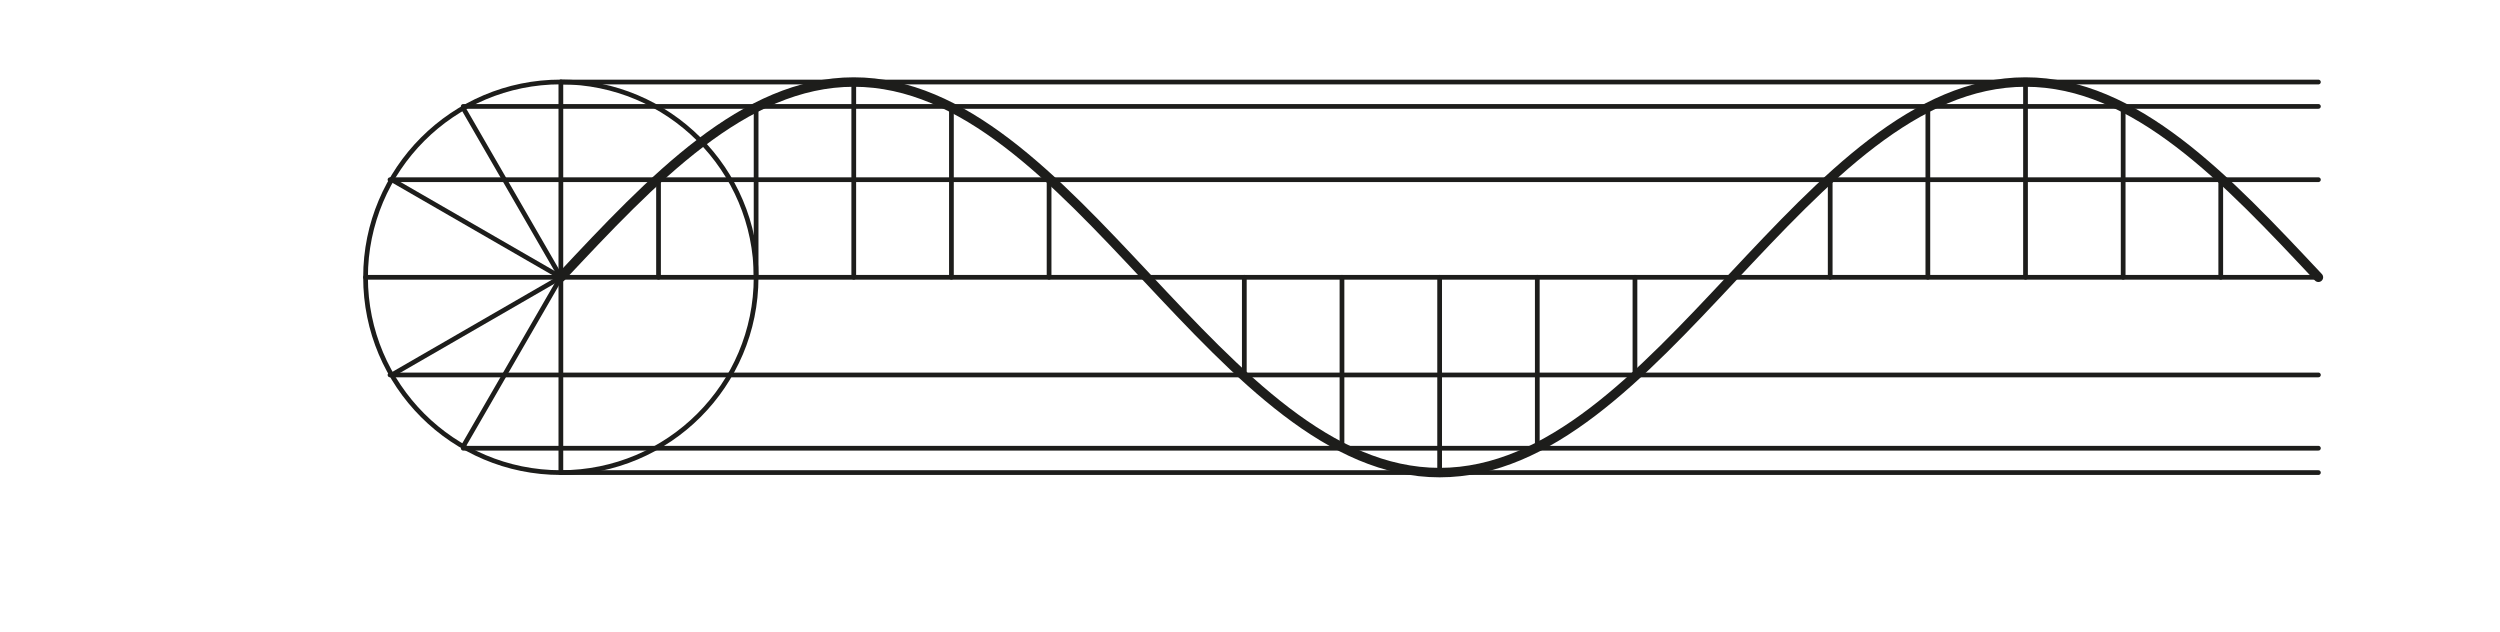
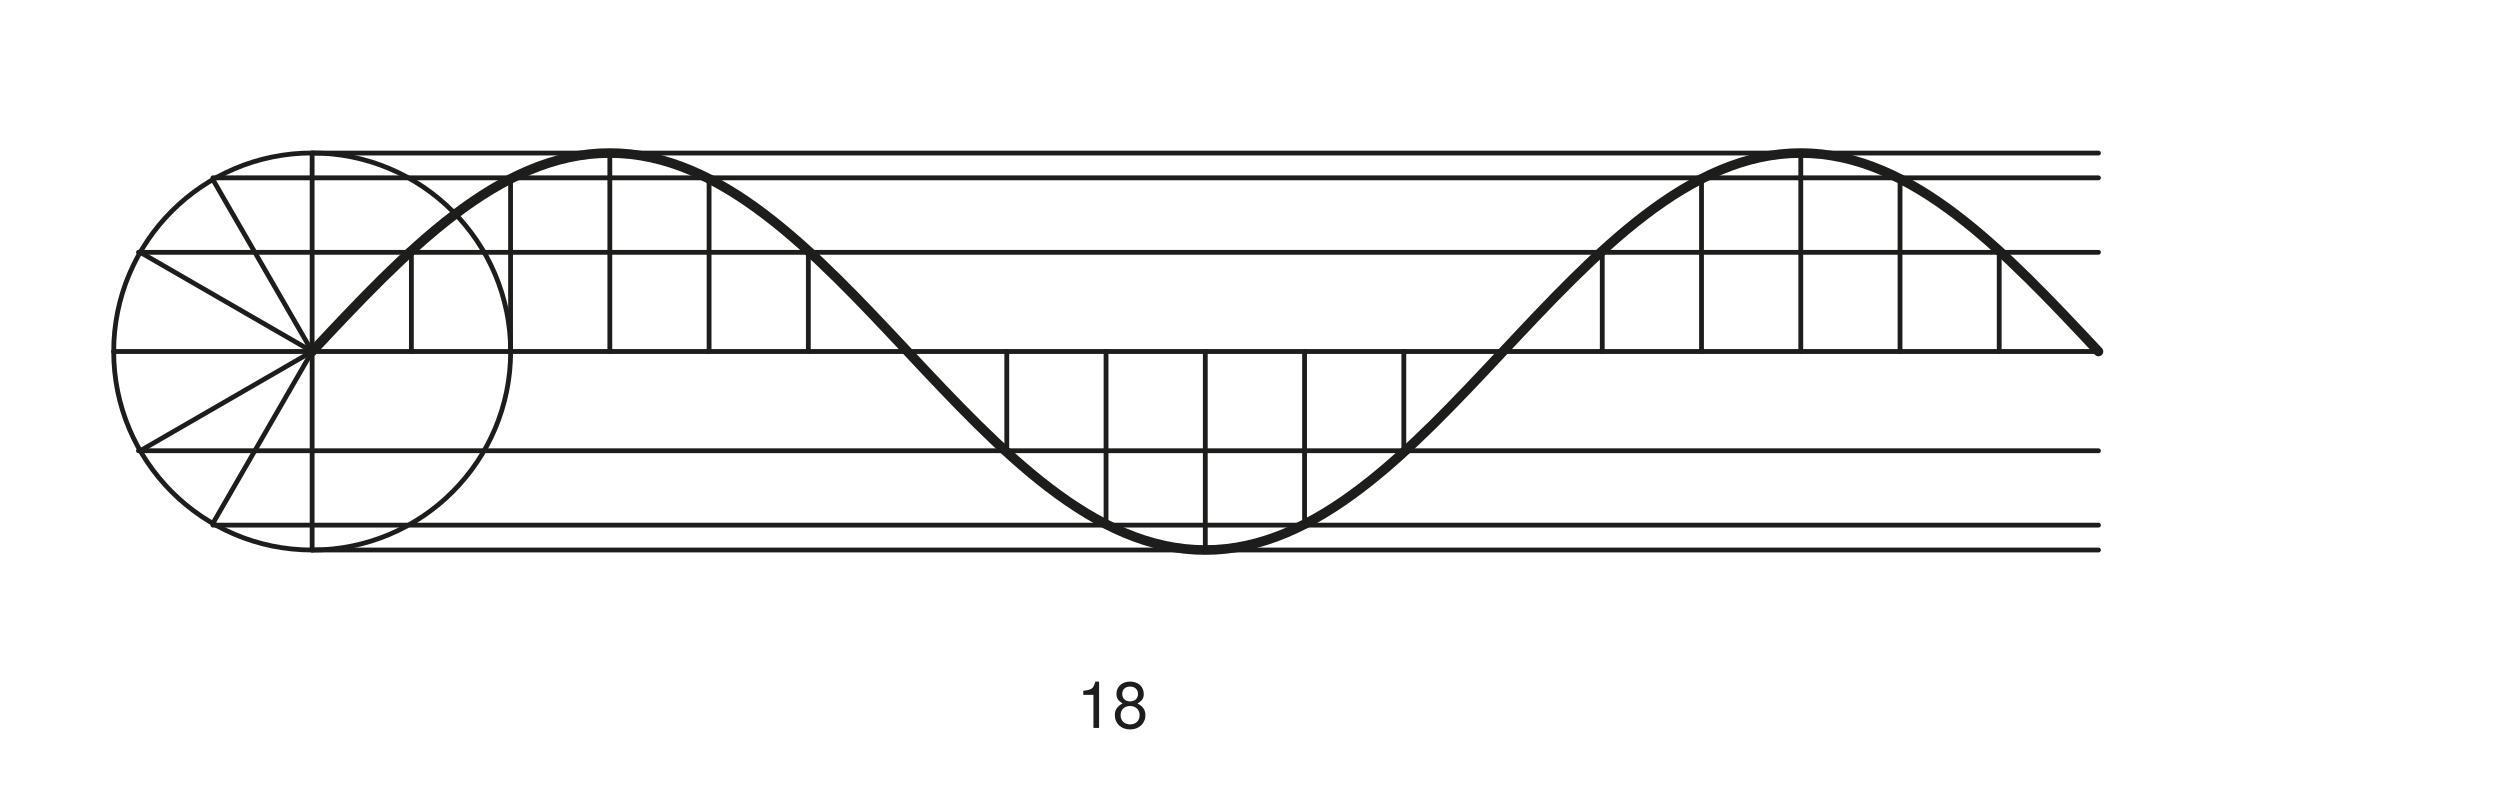
- <svg xmlns="http://www.w3.org/2000/svg" version="1.1" viewBox="0 0 316.92 80">
+ <svg xmlns="http://www.w3.org/2000/svg" id="Ebene_2" version="1.1" viewBox="0 0 311.81 99.21">
  <defs>
    <style>
      .st0 {
        stroke-width: .6px;
      }

      .st0, .st1 {
        fill: none;
        stroke: #1d1d1b;
        stroke-linecap: round;
        stroke-miterlimit: 10;
      }

      .st1 {
        stroke-width: 1.2px;
      }

      .st2 {
-         display: none;
+         fill: #1d1d1b;
+         font-family: Helvetica, Helvetica;
+         font-size: 8px;
      }
    </style>
  </defs>
-   <g id="Skala" class="st2">
-     <path class="st0" d="M85.08,35.15c0,15.66-12.69,28.35-28.35,28.35s-28.35-12.69-28.35-28.35S41.08,6.81,56.74,6.81s28.35,12.69,28.35,28.35Z" />
-     <line class="st0" x1="56.74" y1="6.81" x2="56.74" y2="63.5" />
-     <line class="st0" x1="28.39" y1="35.15" x2="311.85" y2="35.15" />
-     <line class="st0" x1="56.74" y1="6.81" x2="311.85" y2="6.81" />
-     <line class="st0" x1="42.56" y1="10.35" x2="311.85" y2="10.35" />
-     <line class="st0" x1="31.93" y1="20.98" x2="311.85" y2="20.98" />
-     <line class="st0" x1="31.93" y1="49.33" x2="311.85" y2="49.33" />
-     <line class="st0" x1="42.56" y1="59.96" x2="311.85" y2="59.96" />
-     <line class="st0" x1="56.74" y1="63.5" x2="311.85" y2="63.5" />
-     <line class="st0" x1="32.19" y1="49.33" x2="56.74" y2="35.15" />
-     <line class="st0" x1="42.56" y1="59.7" x2="56.74" y2="35.15" />
-     <line class="st0" x1="56.74" y1="35.15" x2="42.56" y2="10.61" />
-     <line class="st0" x1="56.74" y1="35.15" x2="32.19" y2="20.98" />
-     <line class="st0" x1="70.91" y1="20.98" x2="70.91" y2="35.15" />
-     <line class="st0" x1="85.08" y1="10.35" x2="85.08" y2="35.15" />
-     <line class="st0" x1="99.26" y1="6.81" x2="99.26" y2="35.15" />
-     <line class="st0" x1="113.43" y1="10.35" x2="113.43" y2="35.15" />
-     <line class="st0" x1="127.6" y1="20.98" x2="127.6" y2="35.15" />
-     <line class="st0" x1="240.99" y1="20.98" x2="240.99" y2="35.15" />
-     <line class="st0" x1="255.16" y1="10.35" x2="255.16" y2="35.15" />
-     <line class="st0" x1="269.33" y1="6.81" x2="269.33" y2="35.15" />
-     <line class="st0" x1="283.51" y1="10.35" x2="283.51" y2="35.15" />
-     <line class="st0" x1="297.68" y1="20.98" x2="297.68" y2="35.15" />
-     <line class="st0" x1="212.64" y1="49.33" x2="212.64" y2="35.15" />
-     <line class="st0" x1="198.47" y1="59.96" x2="198.47" y2="35.15" />
-     <line class="st0" x1="184.29" y1="63.5" x2="184.29" y2="35.15" />
-     <line class="st0" x1="170.12" y1="59.96" x2="170.12" y2="35.15" />
-     <line class="st0" x1="155.95" y1="49.33" x2="155.95" y2="35.15" />
-   </g>
-   <g id="Kurve" class="st2">
-     <path class="st1" d="M56.74,35.15c13.29-14.17,26.57-28.35,42.52-28.35,31.89,0,53.15,56.69,85.04,56.69S237.44,6.81,269.33,6.81c15.94,0,29.23,14.17,42.52,28.34" />
-   </g>
-   <g id="Massstab">
-     <path class="st0" d="M95.85,35.15c0,13.67-11.08,24.76-24.76,24.76s-24.75-11.08-24.75-24.76,11.08-24.76,24.75-24.76,24.76,11.08,24.76,24.76Z" />
-     <line class="st0" x1="71.1" y1="10.4" x2="71.1" y2="59.91" />
-     <line class="st0" x1="46.34" y1="35.15" x2="293.9" y2="35.15" />
-     <line class="st0" x1="71.1" y1="10.4" x2="293.9" y2="10.4" />
-     <line class="st0" x1="58.72" y1="13.49" x2="293.9" y2="13.49" />
-     <line class="st0" x1="49.44" y1="22.78" x2="293.9" y2="22.78" />
-     <line class="st0" x1="49.44" y1="47.53" x2="293.9" y2="47.53" />
-     <line class="st0" x1="58.72" y1="56.82" x2="293.9" y2="56.82" />
-     <line class="st0" x1="71.1" y1="59.91" x2="293.9" y2="59.91" />
-     <line class="st0" x1="49.66" y1="47.53" x2="71.1" y2="35.15" />
-     <line class="st0" x1="58.72" y1="56.59" x2="71.1" y2="35.15" />
-     <line class="st0" x1="71.1" y1="35.15" x2="58.72" y2="13.71" />
-     <line class="st0" x1="71.1" y1="35.15" x2="49.66" y2="22.78" />
-     <line class="st0" x1="83.48" y1="22.78" x2="83.48" y2="35.15" />
-     <line class="st0" x1="95.85" y1="13.49" x2="95.85" y2="35.15" />
-     <line class="st0" x1="108.23" y1="10.4" x2="108.23" y2="35.15" />
-     <line class="st0" x1="120.61" y1="13.49" x2="120.61" y2="35.15" />
-     <line class="st0" x1="132.99" y1="22.78" x2="132.99" y2="35.15" />
-     <line class="st0" x1="232.01" y1="22.78" x2="232.01" y2="35.15" />
-     <line class="st0" x1="244.39" y1="13.49" x2="244.39" y2="35.15" />
-     <line class="st0" x1="256.77" y1="10.4" x2="256.77" y2="35.15" />
-     <line class="st0" x1="269.15" y1="13.49" x2="269.15" y2="35.15" />
-     <line class="st0" x1="281.52" y1="22.78" x2="281.52" y2="35.15" />
-     <line class="st0" x1="207.26" y1="47.53" x2="207.26" y2="35.15" />
-     <line class="st0" x1="194.88" y1="56.81" x2="194.88" y2="35.15" />
-     <line class="st0" x1="182.5" y1="59.91" x2="182.5" y2="35.15" />
-     <line class="st0" x1="170.12" y1="56.81" x2="170.12" y2="35.15" />
-     <line class="st0" x1="157.74" y1="47.53" x2="157.74" y2="35.15" />
-     <path class="st1" d="M71.1,35.15c11.6-12.38,23.21-24.75,37.13-24.75,27.85,0,46.42,49.51,74.27,49.51s46.42-49.51,74.27-49.51c13.92,0,25.53,12.38,37.13,24.75" />
-   </g>
+   <text class="st2" transform="translate(134.3 90.79)">
+     <tspan x="0" y="0">18</tspan>
+   </text>
+   <path class="st0" d="M63.69,43.84c0,13.67-11.08,24.76-24.76,24.76s-24.75-11.08-24.75-24.76,11.08-24.76,24.75-24.76,24.76,11.08,24.76,24.76Z" />
+   <line class="st0" x1="38.93" y1="19.09" x2="38.93" y2="68.6" />
+   <line class="st0" x1="14.17" y1="43.84" x2="261.73" y2="43.84" />
+   <line class="st0" x1="38.93" y1="19.09" x2="261.73" y2="19.09" />
+   <line class="st0" x1="26.55" y1="22.18" x2="261.73" y2="22.18" />
+   <line class="st0" x1="17.27" y1="31.47" x2="261.73" y2="31.47" />
+   <line class="st0" x1="17.27" y1="56.22" x2="261.73" y2="56.22" />
+   <line class="st0" x1="26.55" y1="65.5" x2="261.73" y2="65.5" />
+   <line class="st0" x1="38.93" y1="68.6" x2="261.73" y2="68.6" />
+   <line class="st0" x1="17.49" y1="56.22" x2="38.93" y2="43.84" />
+   <line class="st0" x1="26.55" y1="65.28" x2="38.93" y2="43.84" />
+   <line class="st0" x1="38.93" y1="43.84" x2="26.55" y2="22.4" />
+   <line class="st0" x1="38.93" y1="43.84" x2="17.49" y2="31.47" />
+   <line class="st0" x1="51.31" y1="31.47" x2="51.31" y2="43.84" />
+   <line class="st0" x1="63.68" y1="22.18" x2="63.68" y2="43.84" />
+   <line class="st0" x1="76.06" y1="19.09" x2="76.06" y2="43.84" />
+   <line class="st0" x1="88.44" y1="22.18" x2="88.44" y2="43.84" />
+   <line class="st0" x1="100.82" y1="31.47" x2="100.82" y2="43.84" />
+   <line class="st0" x1="199.84" y1="31.47" x2="199.84" y2="43.84" />
+   <line class="st0" x1="212.22" y1="22.18" x2="212.22" y2="43.84" />
+   <line class="st0" x1="224.6" y1="19.09" x2="224.6" y2="43.84" />
+   <line class="st0" x1="236.98" y1="22.18" x2="236.98" y2="43.84" />
+   <line class="st0" x1="249.35" y1="31.47" x2="249.35" y2="43.84" />
+   <line class="st0" x1="175.09" y1="56.22" x2="175.09" y2="43.84" />
+   <line class="st0" x1="162.71" y1="65.5" x2="162.71" y2="43.84" />
+   <line class="st0" x1="150.33" y1="68.6" x2="150.33" y2="43.84" />
+   <line class="st0" x1="137.95" y1="65.5" x2="137.95" y2="43.84" />
+   <line class="st0" x1="125.57" y1="56.22" x2="125.57" y2="43.84" />
+   <path class="st1" d="M38.93,43.84c11.6-12.38,23.21-24.75,37.13-24.75,27.85,0,46.42,49.51,74.27,49.51s46.42-49.51,74.27-49.51c13.92,0,25.53,12.38,37.13,24.75" />
</svg>
